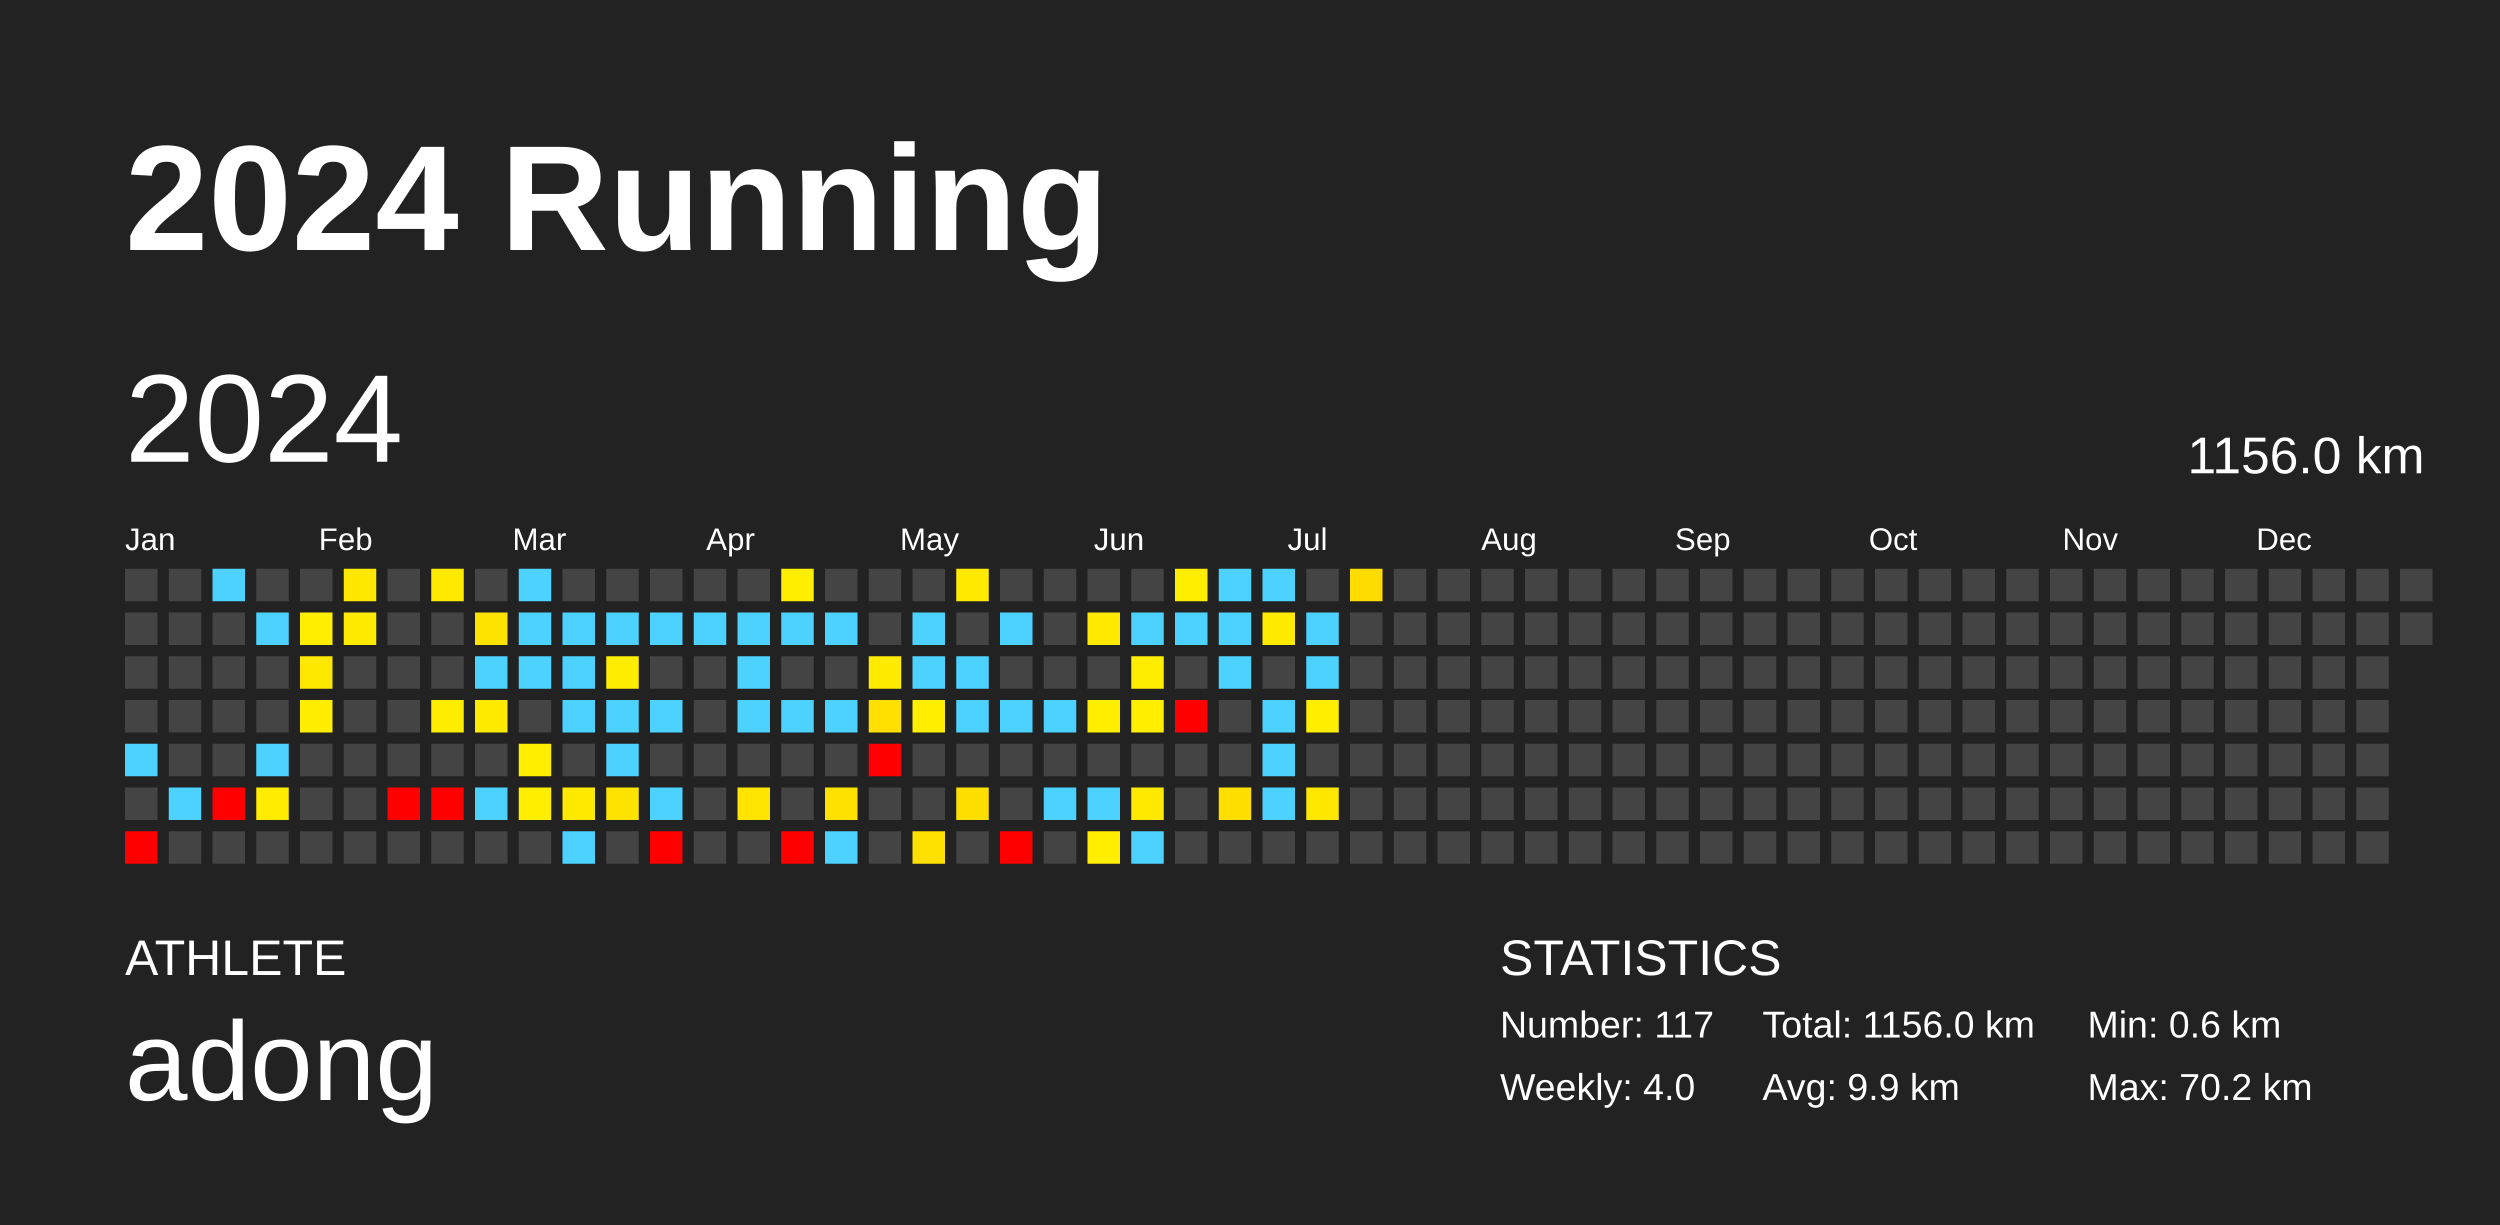
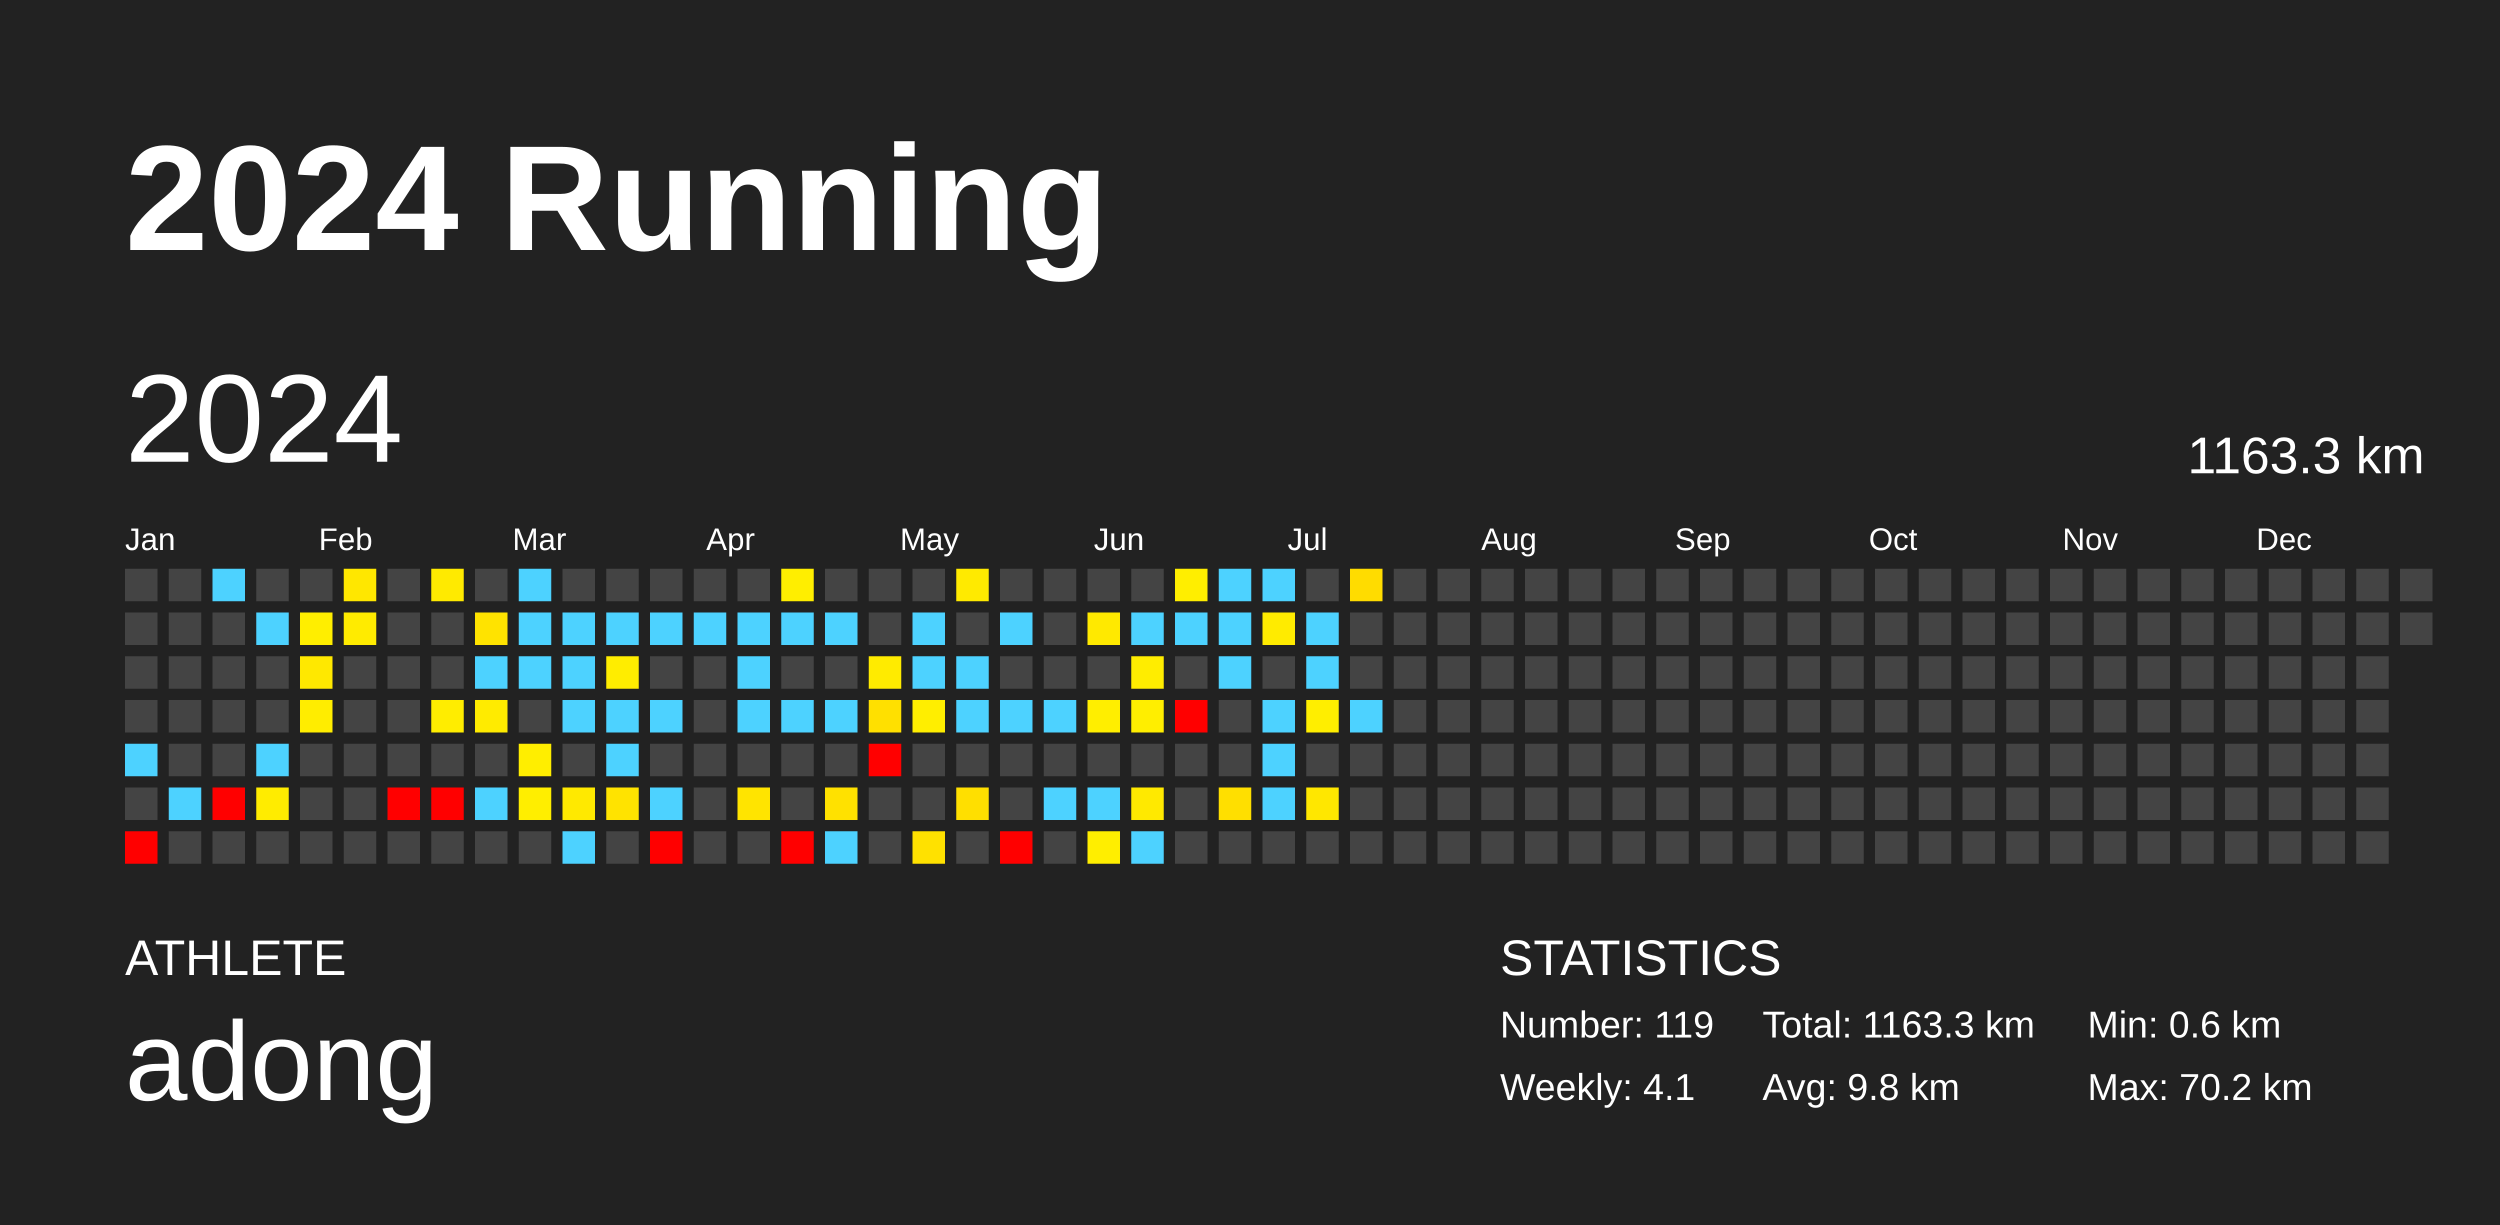
<svg xmlns="http://www.w3.org/2000/svg" baseProfile="full" height="98mm" version="1.1" viewBox="0,0,200,98" width="200mm">
  <defs />
  <rect fill="#222222" height="98" width="200" x="0" y="0" />
  <text fill="#FFFFFF" style="font-size:12px; font-family:Arial; font-weight:bold;" x="10" y="20">2024 Running</text>
  <text fill="#FFFFFF" style="font-size:4px; font-family:Arial" x="10" y="78">ATHLETE</text>
  <text fill="#FFFFFF" style="font-size:9px; font-family:Arial" x="10" y="88">adong</text>
  <text fill="#FFFFFF" style="font-size:4px; font-family:Arial" x="120" y="78">STATISTICS</text>
-   <text fill="#FFFFFF" style="font-size:3px; font-family:Arial" x="120" y="83">Number: 117</text>
-   <text fill="#FFFFFF" style="font-size:3px; font-family:Arial" x="120" y="88">Weekly: 4.0</text>
-   <text fill="#FFFFFF" style="font-size:3px; font-family:Arial" x="141" y="83">Total: 1156.0 km</text>
-   <text fill="#FFFFFF" style="font-size:3px; font-family:Arial" x="141" y="88">Avg: 9.9 km</text>
+   <text fill="#FFFFFF" style="font-size:3px; font-family:Arial" x="120" y="83">Number: 119</text>
+   <text fill="#FFFFFF" style="font-size:3px; font-family:Arial" x="120" y="88">Weekly: 4.1</text>
+   <text fill="#FFFFFF" style="font-size:3px; font-family:Arial" x="141" y="83">Total: 1163.3 km</text>
+   <text fill="#FFFFFF" style="font-size:3px; font-family:Arial" x="141" y="88">Avg: 9.8 km</text>
  <text fill="#FFFFFF" style="font-size:3px; font-family:Arial" x="167" y="83">Min: 0.6 km</text>
  <text fill="#FFFFFF" style="font-size:3px; font-family:Arial" x="167" y="88">Max: 70.2 km</text>
  <text dominant-baseline="hanging" fill="#FFFFFF" style="font-size:10.0px; font-family:Arial;" x="10" y="30">2024</text>
-   <text dominant-baseline="hanging" fill="#FFFFFF" style="font-size:4.125px; font-family:Arial;" x="175" y="35">1156.0 km</text>
+   <text dominant-baseline="hanging" fill="#FFFFFF" style="font-size:4.125px; font-family:Arial;" x="175" y="35">1163.3 km</text>
  <text fill="#FFFFFF" style="font-size:2.5px; font-family:Arial" x="10.0" y="44">Jan</text>
  <text fill="#FFFFFF" style="font-size:2.5px; font-family:Arial" x="25.5" y="44">Feb</text>
  <text fill="#FFFFFF" style="font-size:2.5px; font-family:Arial" x="41.0" y="44">Mar</text>
  <text fill="#FFFFFF" style="font-size:2.5px; font-family:Arial" x="56.5" y="44">Apr</text>
  <text fill="#FFFFFF" style="font-size:2.5px; font-family:Arial" x="72.0" y="44">May</text>
  <text fill="#FFFFFF" style="font-size:2.5px; font-family:Arial" x="87.5" y="44">Jun</text>
  <text fill="#FFFFFF" style="font-size:2.5px; font-family:Arial" x="103.0" y="44">Jul</text>
  <text fill="#FFFFFF" style="font-size:2.5px; font-family:Arial" x="118.5" y="44">Aug</text>
  <text fill="#FFFFFF" style="font-size:2.5px; font-family:Arial" x="134.0" y="44">Sep</text>
  <text fill="#FFFFFF" style="font-size:2.5px; font-family:Arial" x="149.5" y="44">Oct</text>
  <text fill="#FFFFFF" style="font-size:2.5px; font-family:Arial" x="165.0" y="44">Nov</text>
  <text fill="#FFFFFF" style="font-size:2.5px; font-family:Arial" x="180.5" y="44">Dec</text>
  <rect fill="#444444" height="2.6" width="2.6" x="10.0" y="45.5" />
  <rect fill="#444444" height="2.6" width="2.6" x="10.0" y="49.0" />
  <rect fill="#444444" height="2.6" width="2.6" x="10.0" y="52.5" />
  <rect fill="#444444" height="2.6" width="2.6" x="10.0" y="56.0" />
  <rect fill="#4dd2ff" height="2.6" width="2.6" x="10.0" y="59.5" />
  <rect fill="#444444" height="2.6" width="2.6" x="10.0" y="63.0" />
  <rect fill="red" height="2.6" width="2.6" x="10.0" y="66.5" />
  <rect fill="#444444" height="2.6" width="2.6" x="13.5" y="45.5" />
  <rect fill="#444444" height="2.6" width="2.6" x="13.5" y="49.0" />
  <rect fill="#444444" height="2.6" width="2.6" x="13.5" y="52.5" />
  <rect fill="#444444" height="2.6" width="2.6" x="13.5" y="56.0" />
  <rect fill="#444444" height="2.6" width="2.6" x="13.5" y="59.5" />
  <rect fill="#4dd2ff" height="2.6" width="2.6" x="13.5" y="63.0" />
  <rect fill="#444444" height="2.6" width="2.6" x="13.5" y="66.5" />
  <rect fill="#4dd2ff" height="2.6" width="2.6" x="17.0" y="45.5" />
  <rect fill="#444444" height="2.6" width="2.6" x="17.0" y="49.0" />
  <rect fill="#444444" height="2.6" width="2.6" x="17.0" y="52.5" />
  <rect fill="#444444" height="2.6" width="2.6" x="17.0" y="56.0" />
  <rect fill="#444444" height="2.6" width="2.6" x="17.0" y="59.5" />
  <rect fill="red" height="2.6" width="2.6" x="17.0" y="63.0" />
  <rect fill="#444444" height="2.6" width="2.6" x="17.0" y="66.5" />
  <rect fill="#444444" height="2.6" width="2.6" x="20.5" y="45.5" />
  <rect fill="#4dd2ff" height="2.6" width="2.6" x="20.5" y="49.0" />
  <rect fill="#444444" height="2.6" width="2.6" x="20.5" y="52.5" />
  <rect fill="#444444" height="2.6" width="2.6" x="20.5" y="56.0" />
  <rect fill="#4dd2ff" height="2.6" width="2.6" x="20.5" y="59.5" />
  <rect fill="#ffec00" height="2.6" width="2.6" x="20.5" y="63.0" />
  <rect fill="#444444" height="2.6" width="2.6" x="20.5" y="66.5" />
  <rect fill="#444444" height="2.6" width="2.6" x="24.0" y="45.5" />
  <rect fill="#ffee00" height="2.6" width="2.6" x="24.0" y="49.0" />
  <rect fill="#ffe800" height="2.6" width="2.6" x="24.0" y="52.5" />
  <rect fill="#ffed00" height="2.6" width="2.6" x="24.0" y="56.0" />
  <rect fill="#444444" height="2.6" width="2.6" x="24.0" y="59.5" />
  <rect fill="#444444" height="2.6" width="2.6" x="24.0" y="63.0" />
  <rect fill="#444444" height="2.6" width="2.6" x="24.0" y="66.5" />
  <rect fill="#ffe700" height="2.6" width="2.6" x="27.5" y="45.5" />
  <rect fill="#ffeb00" height="2.6" width="2.6" x="27.5" y="49.0" />
  <rect fill="#444444" height="2.6" width="2.6" x="27.5" y="52.5" />
  <rect fill="#444444" height="2.6" width="2.6" x="27.5" y="56.0" />
  <rect fill="#444444" height="2.6" width="2.6" x="27.5" y="59.5" />
  <rect fill="#444444" height="2.6" width="2.6" x="27.5" y="63.0" />
  <rect fill="#444444" height="2.6" width="2.6" x="27.5" y="66.5" />
  <rect fill="#444444" height="2.6" width="2.6" x="31.0" y="45.5" />
  <rect fill="#444444" height="2.6" width="2.6" x="31.0" y="49.0" />
  <rect fill="#444444" height="2.6" width="2.6" x="31.0" y="52.5" />
  <rect fill="#444444" height="2.6" width="2.6" x="31.0" y="56.0" />
  <rect fill="#444444" height="2.6" width="2.6" x="31.0" y="59.5" />
  <rect fill="red" height="2.6" width="2.6" x="31.0" y="63.0" />
  <rect fill="#444444" height="2.6" width="2.6" x="31.0" y="66.5" />
  <rect fill="#ffea00" height="2.6" width="2.6" x="34.5" y="45.5" />
  <rect fill="#444444" height="2.6" width="2.6" x="34.5" y="49.0" />
  <rect fill="#444444" height="2.6" width="2.6" x="34.5" y="52.5" />
  <rect fill="#ffed00" height="2.6" width="2.6" x="34.5" y="56.0" />
  <rect fill="#444444" height="2.6" width="2.6" x="34.5" y="59.5" />
  <rect fill="red" height="2.6" width="2.6" x="34.5" y="63.0" />
  <rect fill="#444444" height="2.6" width="2.6" x="34.5" y="66.5" />
  <rect fill="#444444" height="2.6" width="2.6" x="38.0" y="45.5" />
  <rect fill="#ffe300" height="2.6" width="2.6" x="38.0" y="49.0" />
  <rect fill="#4dd2ff" height="2.6" width="2.6" x="38.0" y="52.5" />
  <rect fill="#ffeb00" height="2.6" width="2.6" x="38.0" y="56.0" />
  <rect fill="#444444" height="2.6" width="2.6" x="38.0" y="59.5" />
  <rect fill="#4dd2ff" height="2.6" width="2.6" x="38.0" y="63.0" />
  <rect fill="#444444" height="2.6" width="2.6" x="38.0" y="66.5" />
  <rect fill="#4dd2ff" height="2.6" width="2.6" x="41.5" y="45.5" />
  <rect fill="#4dd2ff" height="2.6" width="2.6" x="41.5" y="49.0" />
  <rect fill="#4dd2ff" height="2.6" width="2.6" x="41.5" y="52.5" />
  <rect fill="#444444" height="2.6" width="2.6" x="41.5" y="56.0" />
  <rect fill="#ffee00" height="2.6" width="2.6" x="41.5" y="59.5" />
  <rect fill="#ffee00" height="2.6" width="2.6" x="41.5" y="63.0" />
  <rect fill="#444444" height="2.6" width="2.6" x="41.5" y="66.5" />
  <rect fill="#444444" height="2.6" width="2.6" x="45.0" y="45.5" />
  <rect fill="#4dd2ff" height="2.6" width="2.6" x="45.0" y="49.0" />
  <rect fill="#4dd2ff" height="2.6" width="2.6" x="45.0" y="52.5" />
  <rect fill="#4dd2ff" height="2.6" width="2.6" x="45.0" y="56.0" />
  <rect fill="#444444" height="2.6" width="2.6" x="45.0" y="59.5" />
  <rect fill="#ffe900" height="2.6" width="2.6" x="45.0" y="63.0" />
  <rect fill="#4dd2ff" height="2.6" width="2.6" x="45.0" y="66.5" />
  <rect fill="#444444" height="2.6" width="2.6" x="48.5" y="45.5" />
  <rect fill="#4dd2ff" height="2.6" width="2.6" x="48.5" y="49.0" />
  <rect fill="#ffed00" height="2.6" width="2.6" x="48.5" y="52.5" />
  <rect fill="#4dd2ff" height="2.6" width="2.6" x="48.5" y="56.0" />
  <rect fill="#4dd2ff" height="2.6" width="2.6" x="48.5" y="59.5" />
  <rect fill="#ffe300" height="2.6" width="2.6" x="48.5" y="63.0" />
  <rect fill="#444444" height="2.6" width="2.6" x="48.5" y="66.5" />
  <rect fill="#444444" height="2.6" width="2.6" x="52.0" y="45.5" />
  <rect fill="#4dd2ff" height="2.6" width="2.6" x="52.0" y="49.0" />
  <rect fill="#444444" height="2.6" width="2.6" x="52.0" y="52.5" />
  <rect fill="#4dd2ff" height="2.6" width="2.6" x="52.0" y="56.0" />
  <rect fill="#444444" height="2.6" width="2.6" x="52.0" y="59.5" />
  <rect fill="#4dd2ff" height="2.6" width="2.6" x="52.0" y="63.0" />
  <rect fill="red" height="2.6" width="2.6" x="52.0" y="66.5" />
  <rect fill="#444444" height="2.6" width="2.6" x="55.5" y="45.5" />
  <rect fill="#4dd2ff" height="2.6" width="2.6" x="55.5" y="49.0" />
  <rect fill="#444444" height="2.6" width="2.6" x="55.5" y="52.5" />
  <rect fill="#444444" height="2.6" width="2.6" x="55.5" y="56.0" />
  <rect fill="#444444" height="2.6" width="2.6" x="55.5" y="59.5" />
  <rect fill="#444444" height="2.6" width="2.6" x="55.5" y="63.0" />
  <rect fill="#444444" height="2.6" width="2.6" x="55.5" y="66.5" />
  <rect fill="#444444" height="2.6" width="2.6" x="59.0" y="45.5" />
  <rect fill="#4dd2ff" height="2.6" width="2.6" x="59.0" y="49.0" />
  <rect fill="#4dd2ff" height="2.6" width="2.6" x="59.0" y="52.5" />
  <rect fill="#4dd2ff" height="2.6" width="2.6" x="59.0" y="56.0" />
  <rect fill="#444444" height="2.6" width="2.6" x="59.0" y="59.5" />
  <rect fill="#ffe400" height="2.6" width="2.6" x="59.0" y="63.0" />
  <rect fill="#444444" height="2.6" width="2.6" x="59.0" y="66.5" />
  <rect fill="#ffee00" height="2.6" width="2.6" x="62.5" y="45.5" />
  <rect fill="#4dd2ff" height="2.6" width="2.6" x="62.5" y="49.0" />
  <rect fill="#444444" height="2.6" width="2.6" x="62.5" y="52.5" />
  <rect fill="#4dd2ff" height="2.6" width="2.6" x="62.5" y="56.0" />
  <rect fill="#444444" height="2.6" width="2.6" x="62.5" y="59.5" />
  <rect fill="#444444" height="2.6" width="2.6" x="62.5" y="63.0" />
  <rect fill="red" height="2.6" width="2.6" x="62.5" y="66.5" />
  <rect fill="#444444" height="2.6" width="2.6" x="66.0" y="45.5" />
  <rect fill="#4dd2ff" height="2.6" width="2.6" x="66.0" y="49.0" />
  <rect fill="#444444" height="2.6" width="2.6" x="66.0" y="52.5" />
  <rect fill="#4dd2ff" height="2.6" width="2.6" x="66.0" y="56.0" />
  <rect fill="#444444" height="2.6" width="2.6" x="66.0" y="59.5" />
  <rect fill="#ffe100" height="2.6" width="2.6" x="66.0" y="63.0" />
  <rect fill="#4dd2ff" height="2.6" width="2.6" x="66.0" y="66.5" />
  <rect fill="#444444" height="2.6" width="2.6" x="69.5" y="45.5" />
  <rect fill="#444444" height="2.6" width="2.6" x="69.5" y="49.0" />
  <rect fill="#ffeb00" height="2.6" width="2.6" x="69.5" y="52.5" />
  <rect fill="#ffe000" height="2.6" width="2.6" x="69.5" y="56.0" />
  <rect fill="red" height="2.6" width="2.6" x="69.5" y="59.5" />
  <rect fill="#444444" height="2.6" width="2.6" x="69.5" y="63.0" />
  <rect fill="#444444" height="2.6" width="2.6" x="69.5" y="66.5" />
  <rect fill="#444444" height="2.6" width="2.6" x="73.0" y="45.5" />
  <rect fill="#4dd2ff" height="2.6" width="2.6" x="73.0" y="49.0" />
  <rect fill="#4dd2ff" height="2.6" width="2.6" x="73.0" y="52.5" />
  <rect fill="#ffee00" height="2.6" width="2.6" x="73.0" y="56.0" />
  <rect fill="#444444" height="2.6" width="2.6" x="73.0" y="59.5" />
  <rect fill="#444444" height="2.6" width="2.6" x="73.0" y="63.0" />
  <rect fill="#ffe100" height="2.6" width="2.6" x="73.0" y="66.5" />
  <rect fill="#ffea00" height="2.6" width="2.6" x="76.5" y="45.5" />
  <rect fill="#444444" height="2.6" width="2.6" x="76.5" y="49.0" />
  <rect fill="#4dd2ff" height="2.6" width="2.6" x="76.5" y="52.5" />
  <rect fill="#4dd2ff" height="2.6" width="2.6" x="76.5" y="56.0" />
  <rect fill="#444444" height="2.6" width="2.6" x="76.5" y="59.5" />
  <rect fill="#ffdf00" height="2.6" width="2.6" x="76.5" y="63.0" />
  <rect fill="#444444" height="2.6" width="2.6" x="76.5" y="66.5" />
  <rect fill="#444444" height="2.6" width="2.6" x="80.0" y="45.5" />
  <rect fill="#4dd2ff" height="2.6" width="2.6" x="80.0" y="49.0" />
  <rect fill="#444444" height="2.6" width="2.6" x="80.0" y="52.5" />
  <rect fill="#4dd2ff" height="2.6" width="2.6" x="80.0" y="56.0" />
  <rect fill="#444444" height="2.6" width="2.6" x="80.0" y="59.5" />
  <rect fill="#444444" height="2.6" width="2.6" x="80.0" y="63.0" />
  <rect fill="red" height="2.6" width="2.6" x="80.0" y="66.5" />
  <rect fill="#444444" height="2.6" width="2.6" x="83.5" y="45.5" />
  <rect fill="#444444" height="2.6" width="2.6" x="83.5" y="49.0" />
  <rect fill="#444444" height="2.6" width="2.6" x="83.5" y="52.5" />
  <rect fill="#4dd2ff" height="2.6" width="2.6" x="83.5" y="56.0" />
  <rect fill="#444444" height="2.6" width="2.6" x="83.5" y="59.5" />
  <rect fill="#4dd2ff" height="2.6" width="2.6" x="83.5" y="63.0" />
  <rect fill="#444444" height="2.6" width="2.6" x="83.5" y="66.5" />
  <rect fill="#444444" height="2.6" width="2.6" x="87.0" y="45.5" />
  <rect fill="#ffe900" height="2.6" width="2.6" x="87.0" y="49.0" />
  <rect fill="#444444" height="2.6" width="2.6" x="87.0" y="52.5" />
  <rect fill="#ffee00" height="2.6" width="2.6" x="87.0" y="56.0" />
  <rect fill="#444444" height="2.6" width="2.6" x="87.0" y="59.5" />
  <rect fill="#4dd2ff" height="2.6" width="2.6" x="87.0" y="63.0" />
  <rect fill="#ffee00" height="2.6" width="2.6" x="87.0" y="66.5" />
  <rect fill="#444444" height="2.6" width="2.6" x="90.5" y="45.5" />
  <rect fill="#4dd2ff" height="2.6" width="2.6" x="90.5" y="49.0" />
  <rect fill="#ffed00" height="2.6" width="2.6" x="90.5" y="52.5" />
  <rect fill="#ffee00" height="2.6" width="2.6" x="90.5" y="56.0" />
  <rect fill="#444444" height="2.6" width="2.6" x="90.5" y="59.5" />
  <rect fill="#ffe900" height="2.6" width="2.6" x="90.5" y="63.0" />
  <rect fill="#4dd2ff" height="2.6" width="2.6" x="90.5" y="66.5" />
  <rect fill="#ffee00" height="2.6" width="2.6" x="94.0" y="45.5" />
  <rect fill="#4dd2ff" height="2.6" width="2.6" x="94.0" y="49.0" />
  <rect fill="#444444" height="2.6" width="2.6" x="94.0" y="52.5" />
  <rect fill="red" height="2.6" width="2.6" x="94.0" y="56.0" />
  <rect fill="#444444" height="2.6" width="2.6" x="94.0" y="59.5" />
  <rect fill="#444444" height="2.6" width="2.6" x="94.0" y="63.0" />
  <rect fill="#444444" height="2.6" width="2.6" x="94.0" y="66.5" />
  <rect fill="#4dd2ff" height="2.6" width="2.6" x="97.5" y="45.5" />
  <rect fill="#4dd2ff" height="2.6" width="2.6" x="97.5" y="49.0" />
  <rect fill="#4dd2ff" height="2.6" width="2.6" x="97.5" y="52.5" />
  <rect fill="#444444" height="2.6" width="2.6" x="97.5" y="56.0" />
  <rect fill="#444444" height="2.6" width="2.6" x="97.5" y="59.5" />
  <rect fill="#ffdf00" height="2.6" width="2.6" x="97.5" y="63.0" />
  <rect fill="#444444" height="2.6" width="2.6" x="97.5" y="66.5" />
  <rect fill="#4dd2ff" height="2.6" width="2.6" x="101.0" y="45.5" />
  <rect fill="#ffeb00" height="2.6" width="2.6" x="101.0" y="49.0" />
  <rect fill="#444444" height="2.6" width="2.6" x="101.0" y="52.5" />
  <rect fill="#4dd2ff" height="2.6" width="2.6" x="101.0" y="56.0" />
  <rect fill="#4dd2ff" height="2.6" width="2.6" x="101.0" y="59.5" />
  <rect fill="#4dd2ff" height="2.6" width="2.6" x="101.0" y="63.0" />
  <rect fill="#444444" height="2.6" width="2.6" x="101.0" y="66.5" />
  <rect fill="#444444" height="2.6" width="2.6" x="104.5" y="45.5" />
  <rect fill="#4dd2ff" height="2.6" width="2.6" x="104.5" y="49.0" />
  <rect fill="#4dd2ff" height="2.6" width="2.6" x="104.5" y="52.5" />
  <rect fill="#ffee00" height="2.6" width="2.6" x="104.5" y="56.0" />
  <rect fill="#444444" height="2.6" width="2.6" x="104.5" y="59.5" />
  <rect fill="#ffe700" height="2.6" width="2.6" x="104.5" y="63.0" />
  <rect fill="#444444" height="2.6" width="2.6" x="104.5" y="66.5" />
  <rect fill="#ffdc00" height="2.6" width="2.6" x="108.0" y="45.5" />
  <rect fill="#444444" height="2.6" width="2.6" x="108.0" y="49.0" />
  <rect fill="#444444" height="2.6" width="2.6" x="108.0" y="52.5" />
-   <rect fill="#444444" height="2.6" width="2.6" x="108.0" y="56.0" />
+   <rect fill="#4dd2ff" height="2.6" width="2.6" x="108.0" y="56.0" />
  <rect fill="#444444" height="2.6" width="2.6" x="108.0" y="59.5" />
  <rect fill="#444444" height="2.6" width="2.6" x="108.0" y="63.0" />
  <rect fill="#444444" height="2.6" width="2.6" x="108.0" y="66.5" />
  <rect fill="#444444" height="2.6" width="2.6" x="111.5" y="45.5" />
  <rect fill="#444444" height="2.6" width="2.6" x="111.5" y="49.0" />
  <rect fill="#444444" height="2.6" width="2.6" x="111.5" y="52.5" />
  <rect fill="#444444" height="2.6" width="2.6" x="111.5" y="56.0" />
  <rect fill="#444444" height="2.6" width="2.6" x="111.5" y="59.5" />
  <rect fill="#444444" height="2.6" width="2.6" x="111.5" y="63.0" />
  <rect fill="#444444" height="2.6" width="2.6" x="111.5" y="66.5" />
  <rect fill="#444444" height="2.6" width="2.6" x="115.0" y="45.5" />
  <rect fill="#444444" height="2.6" width="2.6" x="115.0" y="49.0" />
  <rect fill="#444444" height="2.6" width="2.6" x="115.0" y="52.5" />
  <rect fill="#444444" height="2.6" width="2.6" x="115.0" y="56.0" />
  <rect fill="#444444" height="2.6" width="2.6" x="115.0" y="59.5" />
  <rect fill="#444444" height="2.6" width="2.6" x="115.0" y="63.0" />
  <rect fill="#444444" height="2.6" width="2.6" x="115.0" y="66.5" />
  <rect fill="#444444" height="2.6" width="2.6" x="118.5" y="45.5" />
  <rect fill="#444444" height="2.6" width="2.6" x="118.5" y="49.0" />
  <rect fill="#444444" height="2.6" width="2.6" x="118.5" y="52.5" />
  <rect fill="#444444" height="2.6" width="2.6" x="118.5" y="56.0" />
  <rect fill="#444444" height="2.6" width="2.6" x="118.5" y="59.5" />
  <rect fill="#444444" height="2.6" width="2.6" x="118.5" y="63.0" />
  <rect fill="#444444" height="2.6" width="2.6" x="118.5" y="66.5" />
  <rect fill="#444444" height="2.6" width="2.6" x="122.0" y="45.5" />
  <rect fill="#444444" height="2.6" width="2.6" x="122.0" y="49.0" />
  <rect fill="#444444" height="2.6" width="2.6" x="122.0" y="52.5" />
  <rect fill="#444444" height="2.6" width="2.6" x="122.0" y="56.0" />
  <rect fill="#444444" height="2.6" width="2.6" x="122.0" y="59.5" />
  <rect fill="#444444" height="2.6" width="2.6" x="122.0" y="63.0" />
  <rect fill="#444444" height="2.6" width="2.6" x="122.0" y="66.5" />
  <rect fill="#444444" height="2.6" width="2.6" x="125.5" y="45.5" />
  <rect fill="#444444" height="2.6" width="2.6" x="125.5" y="49.0" />
  <rect fill="#444444" height="2.6" width="2.6" x="125.5" y="52.5" />
  <rect fill="#444444" height="2.6" width="2.6" x="125.5" y="56.0" />
  <rect fill="#444444" height="2.6" width="2.6" x="125.5" y="59.5" />
  <rect fill="#444444" height="2.6" width="2.6" x="125.5" y="63.0" />
  <rect fill="#444444" height="2.6" width="2.6" x="125.5" y="66.5" />
  <rect fill="#444444" height="2.6" width="2.6" x="129.0" y="45.5" />
  <rect fill="#444444" height="2.6" width="2.6" x="129.0" y="49.0" />
  <rect fill="#444444" height="2.6" width="2.6" x="129.0" y="52.5" />
  <rect fill="#444444" height="2.6" width="2.6" x="129.0" y="56.0" />
  <rect fill="#444444" height="2.6" width="2.6" x="129.0" y="59.5" />
  <rect fill="#444444" height="2.6" width="2.6" x="129.0" y="63.0" />
  <rect fill="#444444" height="2.6" width="2.6" x="129.0" y="66.5" />
  <rect fill="#444444" height="2.6" width="2.6" x="132.5" y="45.5" />
  <rect fill="#444444" height="2.6" width="2.6" x="132.5" y="49.0" />
  <rect fill="#444444" height="2.6" width="2.6" x="132.5" y="52.5" />
  <rect fill="#444444" height="2.6" width="2.6" x="132.5" y="56.0" />
  <rect fill="#444444" height="2.6" width="2.6" x="132.5" y="59.5" />
  <rect fill="#444444" height="2.6" width="2.6" x="132.5" y="63.0" />
  <rect fill="#444444" height="2.6" width="2.6" x="132.5" y="66.5" />
  <rect fill="#444444" height="2.6" width="2.6" x="136.0" y="45.5" />
  <rect fill="#444444" height="2.6" width="2.6" x="136.0" y="49.0" />
  <rect fill="#444444" height="2.6" width="2.6" x="136.0" y="52.5" />
  <rect fill="#444444" height="2.6" width="2.6" x="136.0" y="56.0" />
  <rect fill="#444444" height="2.6" width="2.6" x="136.0" y="59.5" />
  <rect fill="#444444" height="2.6" width="2.6" x="136.0" y="63.0" />
  <rect fill="#444444" height="2.6" width="2.6" x="136.0" y="66.5" />
  <rect fill="#444444" height="2.6" width="2.6" x="139.5" y="45.5" />
  <rect fill="#444444" height="2.6" width="2.6" x="139.5" y="49.0" />
  <rect fill="#444444" height="2.6" width="2.6" x="139.5" y="52.5" />
  <rect fill="#444444" height="2.6" width="2.6" x="139.5" y="56.0" />
  <rect fill="#444444" height="2.6" width="2.6" x="139.5" y="59.5" />
  <rect fill="#444444" height="2.6" width="2.6" x="139.5" y="63.0" />
  <rect fill="#444444" height="2.6" width="2.6" x="139.5" y="66.5" />
  <rect fill="#444444" height="2.6" width="2.6" x="143.0" y="45.5" />
  <rect fill="#444444" height="2.6" width="2.6" x="143.0" y="49.0" />
  <rect fill="#444444" height="2.6" width="2.6" x="143.0" y="52.5" />
  <rect fill="#444444" height="2.6" width="2.6" x="143.0" y="56.0" />
  <rect fill="#444444" height="2.6" width="2.6" x="143.0" y="59.5" />
  <rect fill="#444444" height="2.6" width="2.6" x="143.0" y="63.0" />
  <rect fill="#444444" height="2.6" width="2.6" x="143.0" y="66.5" />
  <rect fill="#444444" height="2.6" width="2.6" x="146.5" y="45.5" />
  <rect fill="#444444" height="2.6" width="2.6" x="146.5" y="49.0" />
  <rect fill="#444444" height="2.6" width="2.6" x="146.5" y="52.5" />
  <rect fill="#444444" height="2.6" width="2.6" x="146.5" y="56.0" />
  <rect fill="#444444" height="2.6" width="2.6" x="146.5" y="59.5" />
  <rect fill="#444444" height="2.6" width="2.6" x="146.5" y="63.0" />
  <rect fill="#444444" height="2.6" width="2.6" x="146.5" y="66.5" />
  <rect fill="#444444" height="2.6" width="2.6" x="150.0" y="45.5" />
  <rect fill="#444444" height="2.6" width="2.6" x="150.0" y="49.0" />
  <rect fill="#444444" height="2.6" width="2.6" x="150.0" y="52.5" />
  <rect fill="#444444" height="2.6" width="2.6" x="150.0" y="56.0" />
  <rect fill="#444444" height="2.6" width="2.6" x="150.0" y="59.5" />
  <rect fill="#444444" height="2.6" width="2.6" x="150.0" y="63.0" />
  <rect fill="#444444" height="2.6" width="2.6" x="150.0" y="66.5" />
  <rect fill="#444444" height="2.6" width="2.6" x="153.5" y="45.5" />
  <rect fill="#444444" height="2.6" width="2.6" x="153.5" y="49.0" />
  <rect fill="#444444" height="2.6" width="2.6" x="153.5" y="52.5" />
  <rect fill="#444444" height="2.6" width="2.6" x="153.5" y="56.0" />
  <rect fill="#444444" height="2.6" width="2.6" x="153.5" y="59.5" />
  <rect fill="#444444" height="2.6" width="2.6" x="153.5" y="63.0" />
  <rect fill="#444444" height="2.6" width="2.6" x="153.5" y="66.5" />
  <rect fill="#444444" height="2.6" width="2.6" x="157.0" y="45.5" />
  <rect fill="#444444" height="2.6" width="2.6" x="157.0" y="49.0" />
  <rect fill="#444444" height="2.6" width="2.6" x="157.0" y="52.5" />
  <rect fill="#444444" height="2.6" width="2.6" x="157.0" y="56.0" />
  <rect fill="#444444" height="2.6" width="2.6" x="157.0" y="59.5" />
  <rect fill="#444444" height="2.6" width="2.6" x="157.0" y="63.0" />
  <rect fill="#444444" height="2.6" width="2.6" x="157.0" y="66.5" />
  <rect fill="#444444" height="2.6" width="2.6" x="160.5" y="45.5" />
  <rect fill="#444444" height="2.6" width="2.6" x="160.5" y="49.0" />
  <rect fill="#444444" height="2.6" width="2.6" x="160.5" y="52.5" />
  <rect fill="#444444" height="2.6" width="2.6" x="160.5" y="56.0" />
  <rect fill="#444444" height="2.6" width="2.6" x="160.5" y="59.5" />
  <rect fill="#444444" height="2.6" width="2.6" x="160.5" y="63.0" />
  <rect fill="#444444" height="2.6" width="2.6" x="160.5" y="66.5" />
  <rect fill="#444444" height="2.6" width="2.6" x="164.0" y="45.5" />
  <rect fill="#444444" height="2.6" width="2.6" x="164.0" y="49.0" />
  <rect fill="#444444" height="2.6" width="2.6" x="164.0" y="52.5" />
  <rect fill="#444444" height="2.6" width="2.6" x="164.0" y="56.0" />
  <rect fill="#444444" height="2.6" width="2.6" x="164.0" y="59.5" />
  <rect fill="#444444" height="2.6" width="2.6" x="164.0" y="63.0" />
  <rect fill="#444444" height="2.6" width="2.6" x="164.0" y="66.5" />
  <rect fill="#444444" height="2.6" width="2.6" x="167.5" y="45.5" />
  <rect fill="#444444" height="2.6" width="2.6" x="167.5" y="49.0" />
  <rect fill="#444444" height="2.6" width="2.6" x="167.5" y="52.5" />
  <rect fill="#444444" height="2.6" width="2.6" x="167.5" y="56.0" />
  <rect fill="#444444" height="2.6" width="2.6" x="167.5" y="59.5" />
  <rect fill="#444444" height="2.6" width="2.6" x="167.5" y="63.0" />
  <rect fill="#444444" height="2.6" width="2.6" x="167.5" y="66.5" />
  <rect fill="#444444" height="2.6" width="2.6" x="171.0" y="45.5" />
  <rect fill="#444444" height="2.6" width="2.6" x="171.0" y="49.0" />
  <rect fill="#444444" height="2.6" width="2.6" x="171.0" y="52.5" />
  <rect fill="#444444" height="2.6" width="2.6" x="171.0" y="56.0" />
  <rect fill="#444444" height="2.6" width="2.6" x="171.0" y="59.5" />
  <rect fill="#444444" height="2.6" width="2.6" x="171.0" y="63.0" />
  <rect fill="#444444" height="2.6" width="2.6" x="171.0" y="66.5" />
  <rect fill="#444444" height="2.6" width="2.6" x="174.5" y="45.5" />
  <rect fill="#444444" height="2.6" width="2.6" x="174.5" y="49.0" />
  <rect fill="#444444" height="2.6" width="2.6" x="174.5" y="52.5" />
  <rect fill="#444444" height="2.6" width="2.6" x="174.5" y="56.0" />
  <rect fill="#444444" height="2.6" width="2.6" x="174.5" y="59.5" />
  <rect fill="#444444" height="2.6" width="2.6" x="174.5" y="63.0" />
  <rect fill="#444444" height="2.6" width="2.6" x="174.5" y="66.5" />
  <rect fill="#444444" height="2.6" width="2.6" x="178.0" y="45.5" />
  <rect fill="#444444" height="2.6" width="2.6" x="178.0" y="49.0" />
  <rect fill="#444444" height="2.6" width="2.6" x="178.0" y="52.5" />
  <rect fill="#444444" height="2.6" width="2.6" x="178.0" y="56.0" />
  <rect fill="#444444" height="2.6" width="2.6" x="178.0" y="59.5" />
  <rect fill="#444444" height="2.6" width="2.6" x="178.0" y="63.0" />
  <rect fill="#444444" height="2.6" width="2.6" x="178.0" y="66.5" />
  <rect fill="#444444" height="2.6" width="2.6" x="181.5" y="45.5" />
  <rect fill="#444444" height="2.6" width="2.6" x="181.5" y="49.0" />
  <rect fill="#444444" height="2.6" width="2.6" x="181.5" y="52.5" />
  <rect fill="#444444" height="2.6" width="2.6" x="181.5" y="56.0" />
  <rect fill="#444444" height="2.6" width="2.6" x="181.5" y="59.5" />
  <rect fill="#444444" height="2.6" width="2.6" x="181.5" y="63.0" />
  <rect fill="#444444" height="2.6" width="2.6" x="181.5" y="66.5" />
  <rect fill="#444444" height="2.6" width="2.6" x="185.0" y="45.5" />
  <rect fill="#444444" height="2.6" width="2.6" x="185.0" y="49.0" />
  <rect fill="#444444" height="2.6" width="2.6" x="185.0" y="52.5" />
  <rect fill="#444444" height="2.6" width="2.6" x="185.0" y="56.0" />
  <rect fill="#444444" height="2.6" width="2.6" x="185.0" y="59.5" />
  <rect fill="#444444" height="2.6" width="2.6" x="185.0" y="63.0" />
  <rect fill="#444444" height="2.6" width="2.6" x="185.0" y="66.5" />
  <rect fill="#444444" height="2.6" width="2.6" x="188.5" y="45.5" />
  <rect fill="#444444" height="2.6" width="2.6" x="188.5" y="49.0" />
  <rect fill="#444444" height="2.6" width="2.6" x="188.5" y="52.5" />
  <rect fill="#444444" height="2.6" width="2.6" x="188.5" y="56.0" />
  <rect fill="#444444" height="2.6" width="2.6" x="188.5" y="59.5" />
  <rect fill="#444444" height="2.6" width="2.6" x="188.5" y="63.0" />
  <rect fill="#444444" height="2.6" width="2.6" x="188.5" y="66.5" />
  <rect fill="#444444" height="2.6" width="2.6" x="192.0" y="45.5" />
  <rect fill="#444444" height="2.6" width="2.6" x="192.0" y="49.0" />
</svg>
